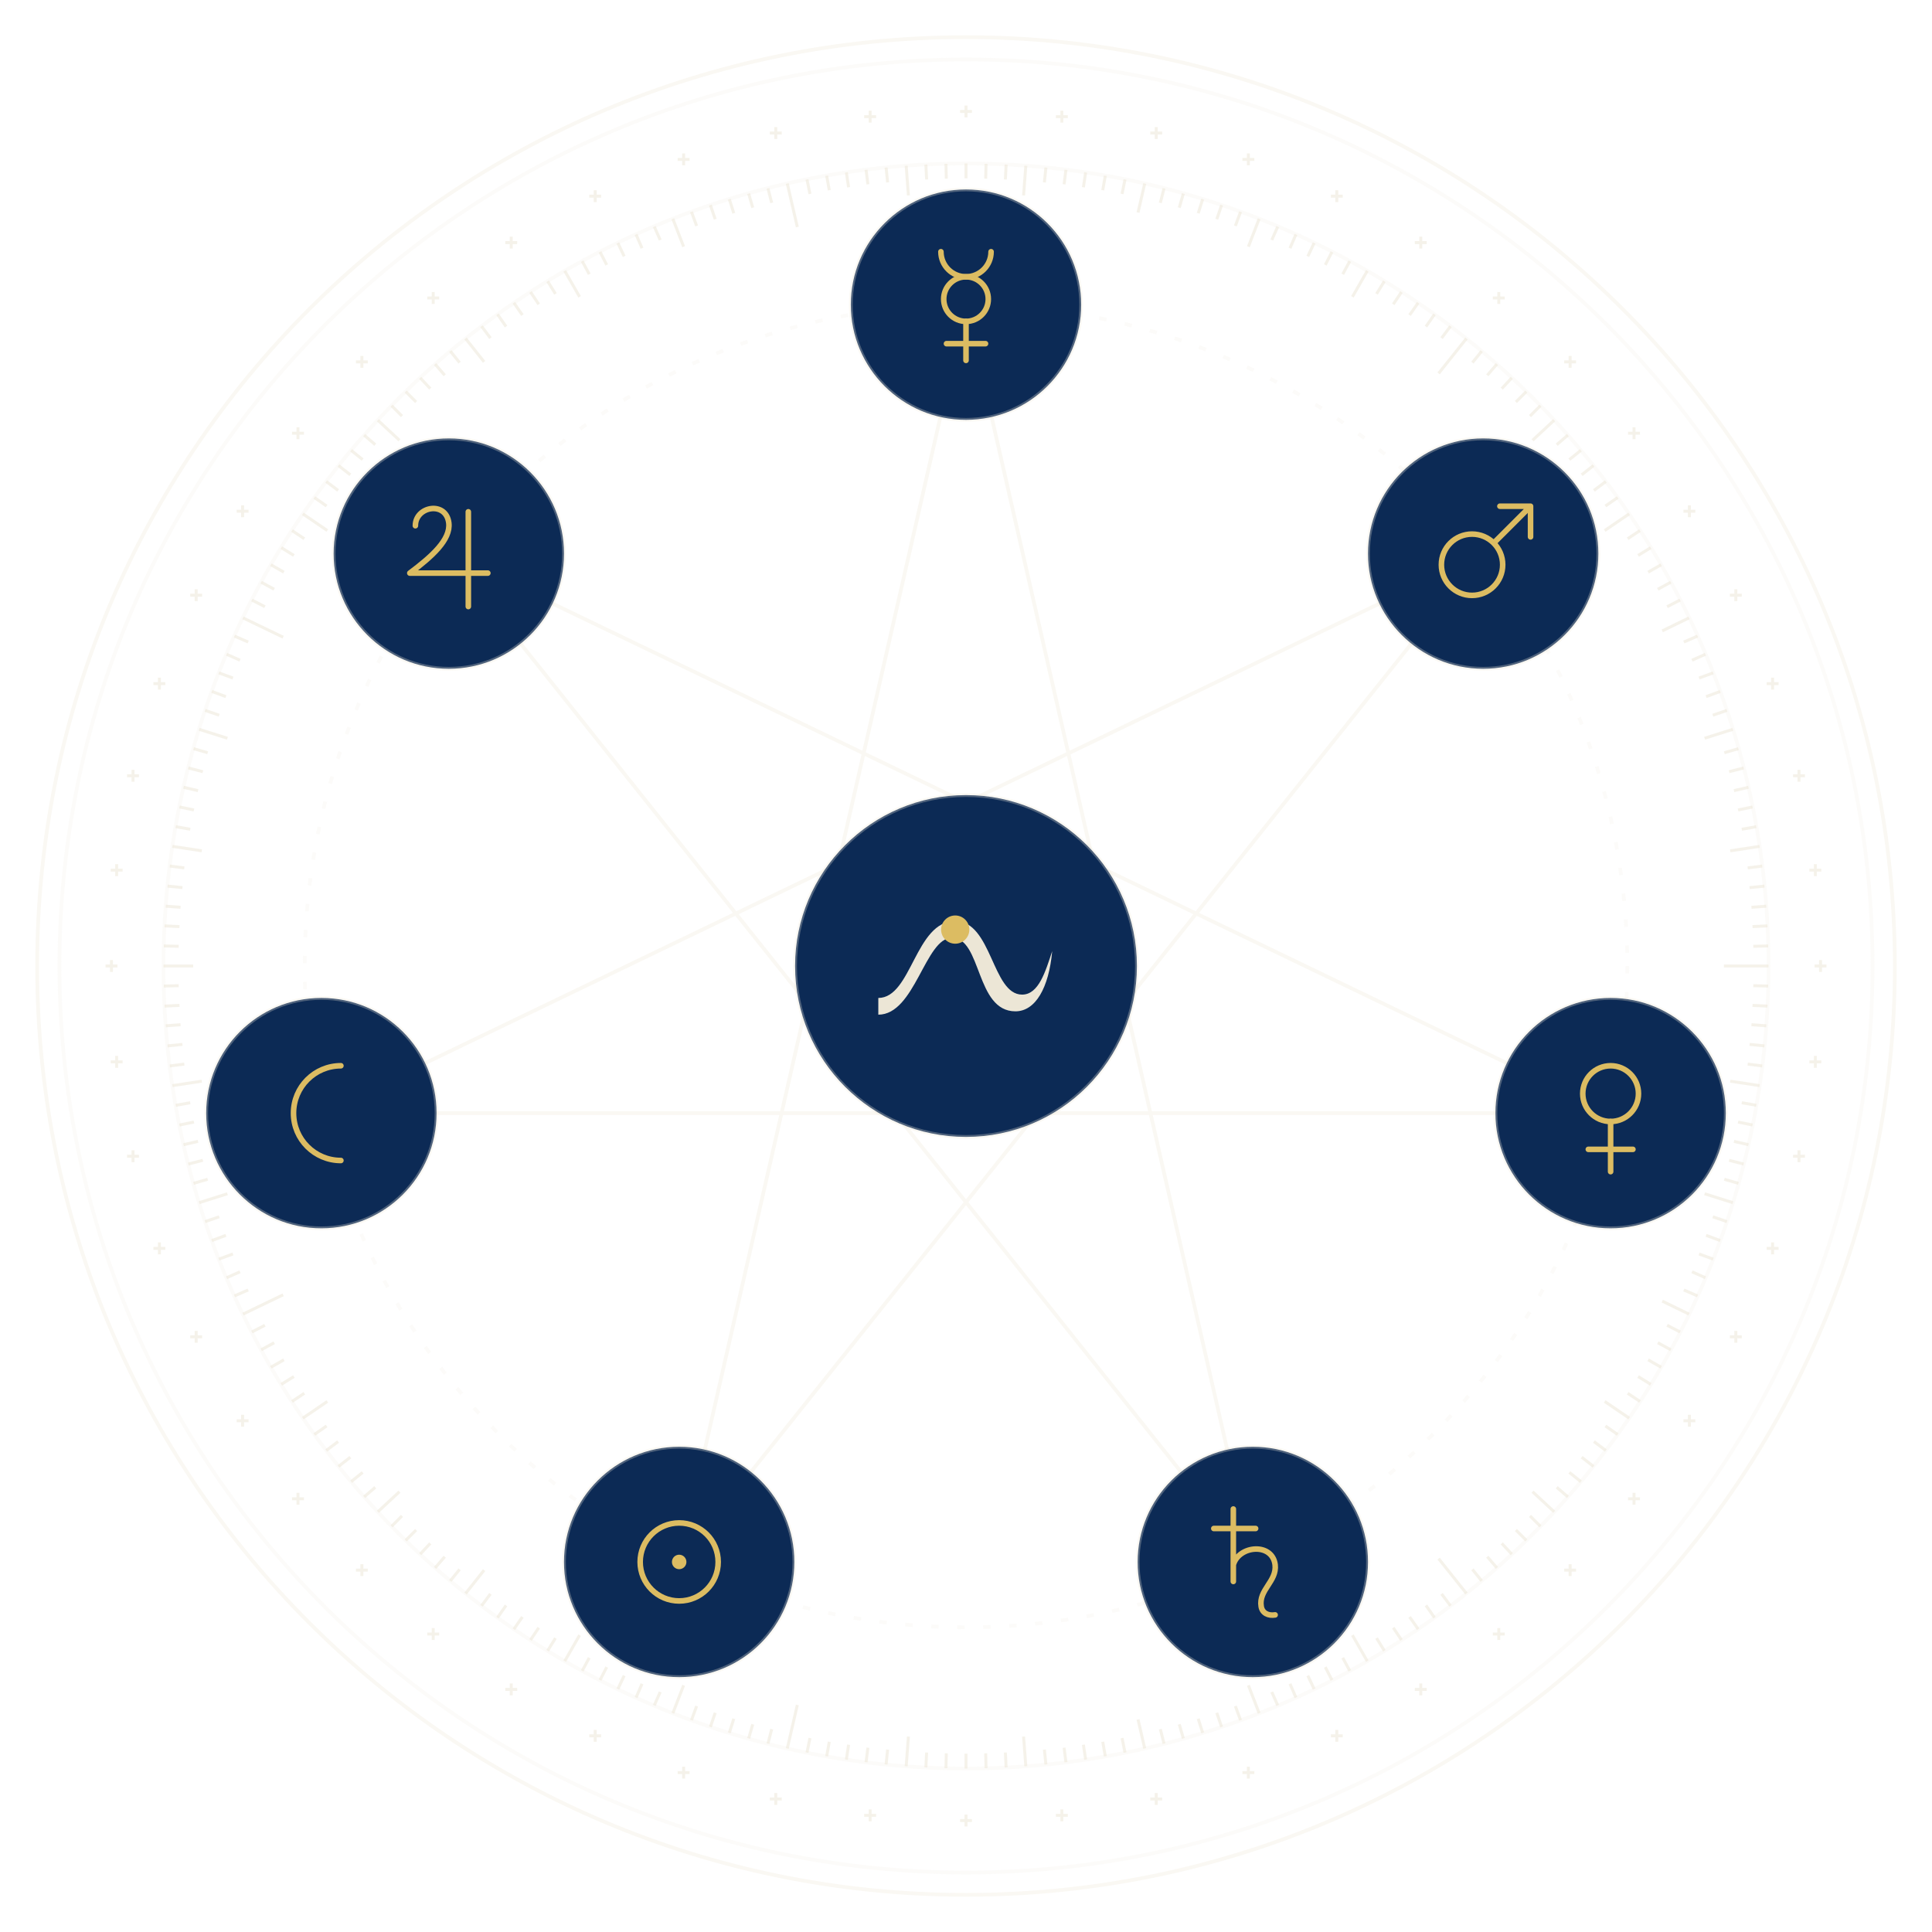
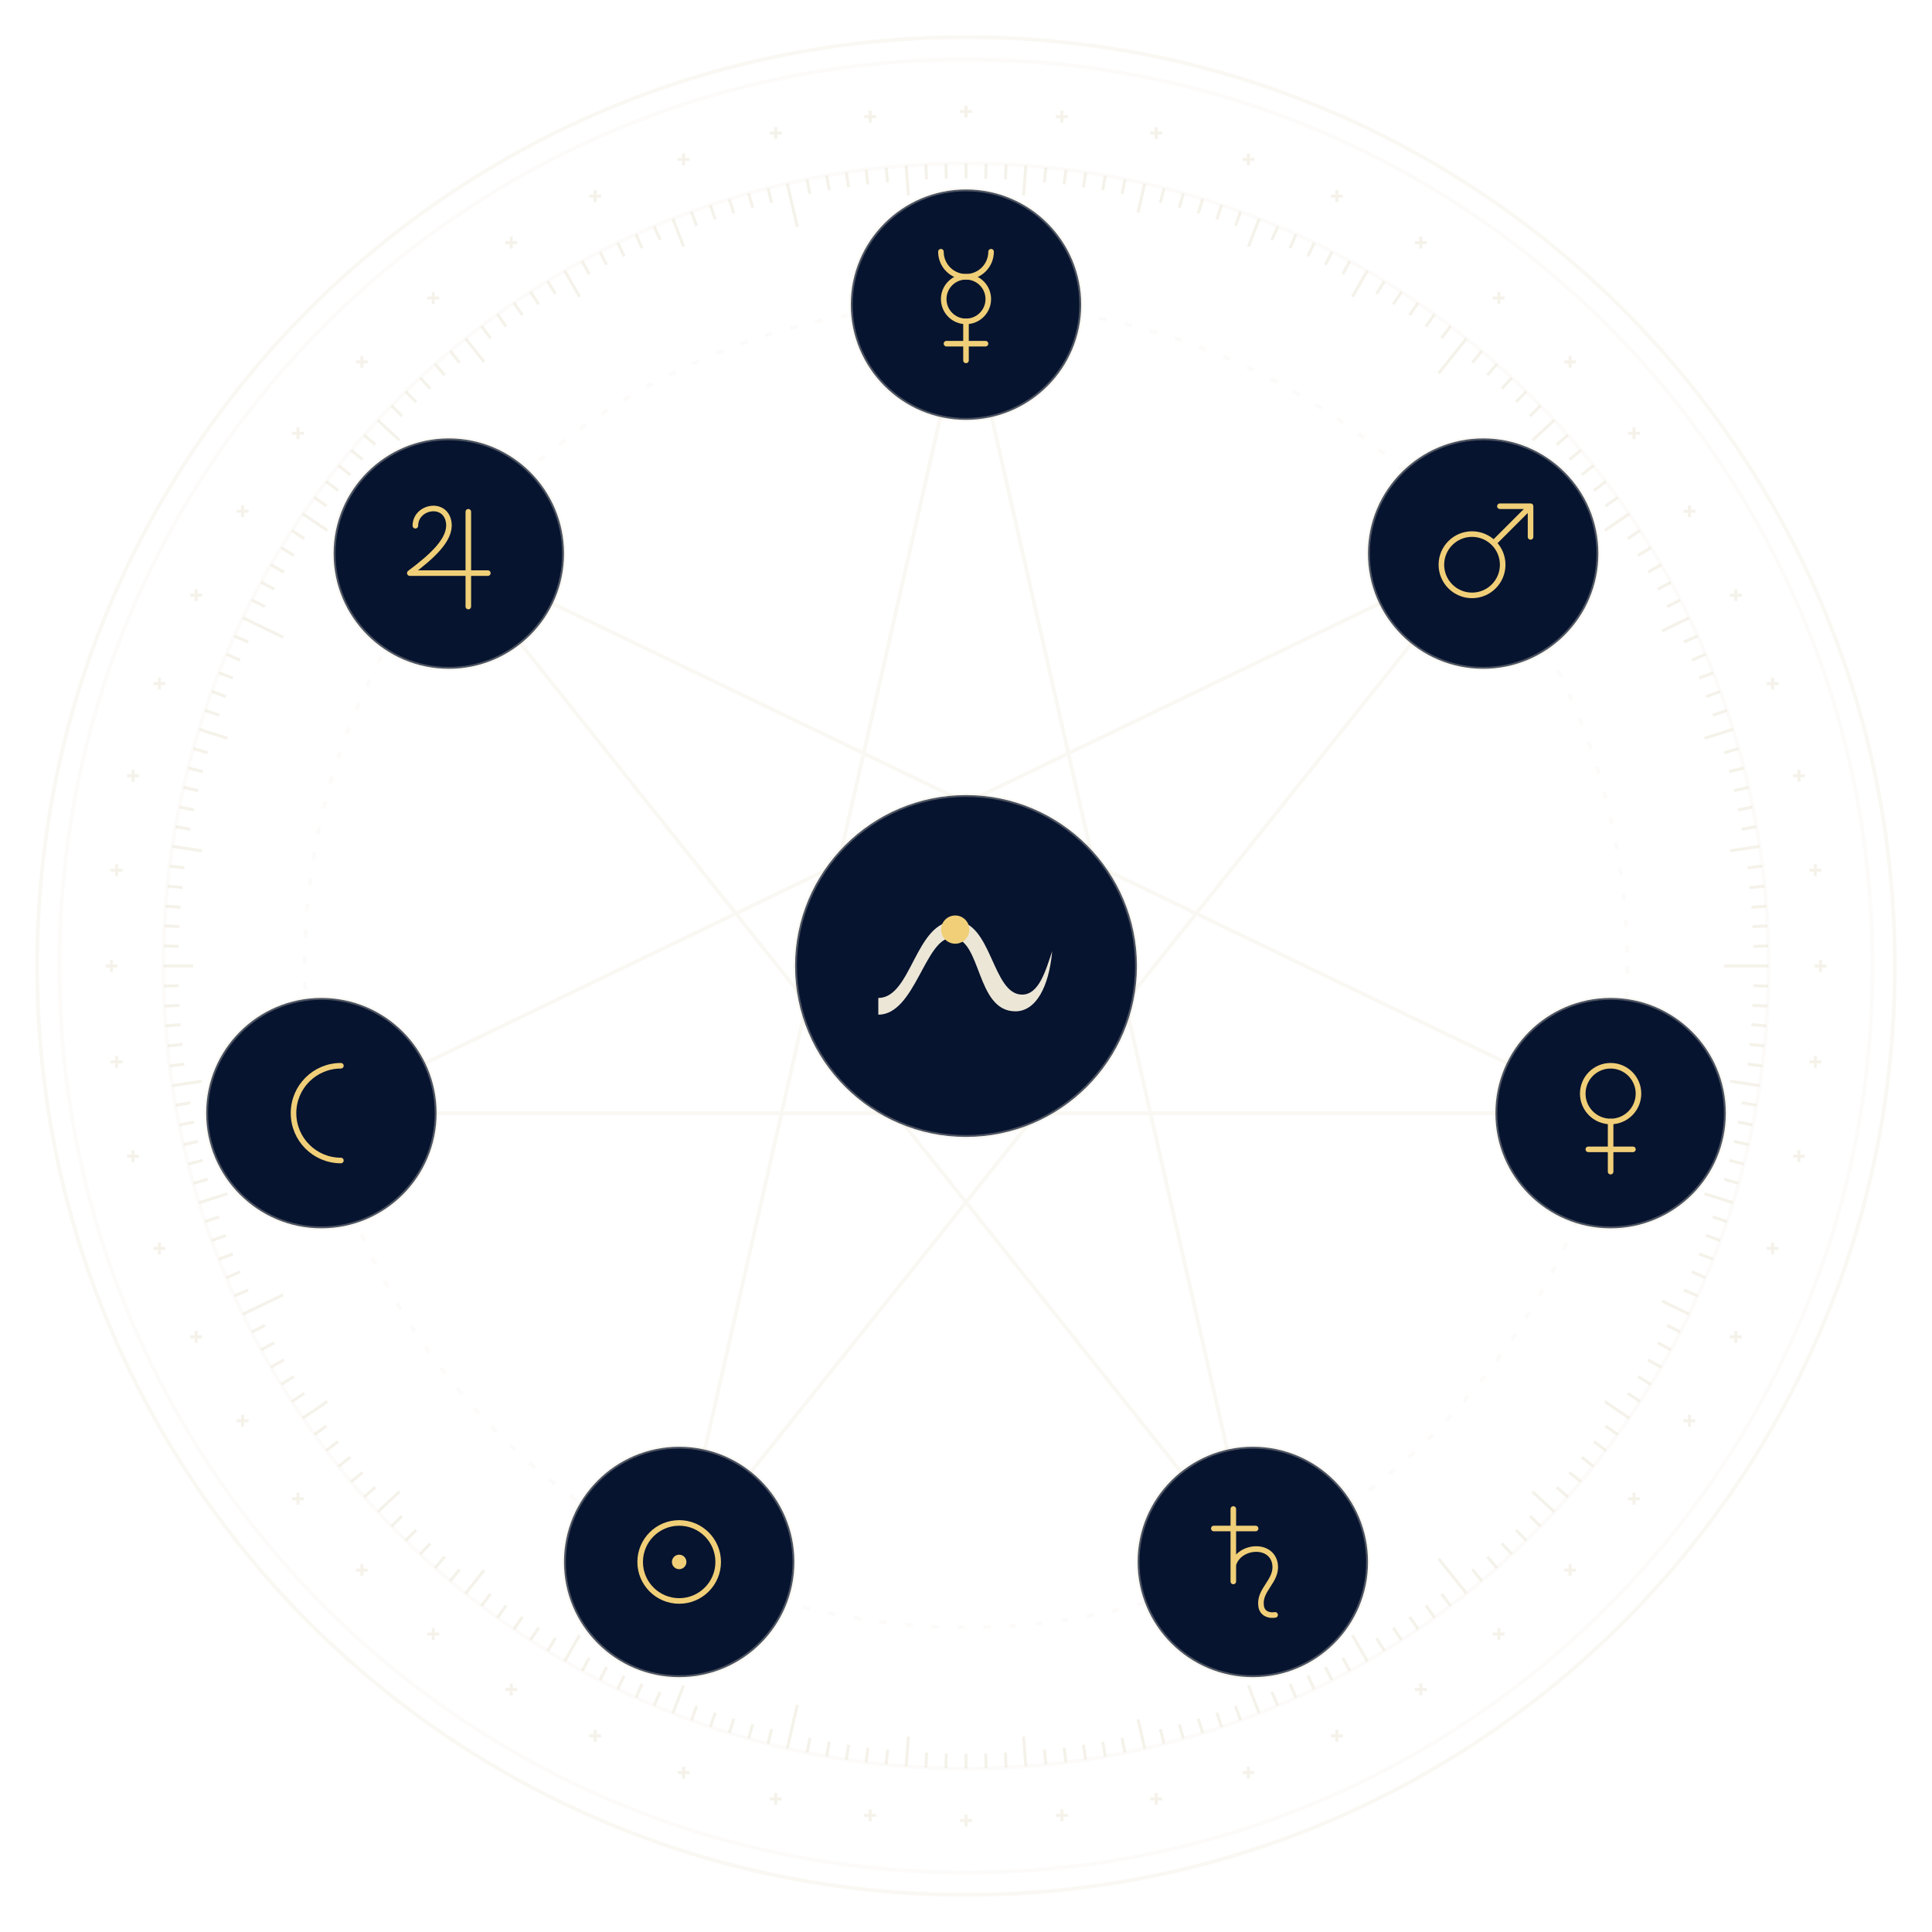
<svg xmlns="http://www.w3.org/2000/svg" viewBox="0 0 520 520" fill="none">
  <circle cx="260" cy="260" r="250" stroke="rgba(236,230,214,.30)" />
  <circle cx="260" cy="260" r="244" stroke="rgba(236,230,214,.15)" />
  <circle cx="260" cy="260" r="216" stroke="rgba(236,230,214,.15)" />
  <path d="M476.0 260.0L464.0 260.0M475.9 265.4L471.9 265.3M475.7 270.8L471.7 270.6M475.4 276.1L471.4 275.8M474.9 281.5L470.9 281.1M474.3 286.9L470.4 286.4M473.6 292.2L465.7 291.0M472.7 297.5L468.8 296.8M471.7 302.8L467.8 302.0M470.6 308.1L466.7 307.2M469.3 313.3L465.4 312.3M467.9 318.5L464.1 317.4M466.4 323.7L458.8 321.3M464.8 328.8L461.0 327.5M463.0 333.9L459.2 332.5M461.1 338.9L457.3 337.5M459.0 343.9L455.4 342.3M456.9 348.8L453.2 347.2M454.6 353.7L447.4 350.2M452.2 358.5L448.7 356.7M449.7 363.3L446.2 361.4M447.1 368.0L443.6 366.0M444.3 372.6L440.9 370.5M441.4 377.2L438.1 375.0M438.5 381.7L431.9 377.2M435.4 386.1L432.1 383.8M432.2 390.4L429.0 388.0M428.9 394.7L425.7 392.2M425.5 398.8L422.4 396.3M422.0 402.9L419.0 400.3M418.3 406.9L412.5 401.5M414.6 410.8L411.8 408.0M410.8 414.6L408.0 411.8M406.9 418.3L404.2 415.4M402.9 422.0L400.3 419.0M398.8 425.5L396.3 422.4M394.7 428.9L387.2 419.5M390.4 432.2L388.0 429.0M386.1 435.4L383.8 432.1M381.7 438.5L379.4 435.2M377.2 441.4L375.0 438.1M372.6 444.3L370.5 440.9M368.0 447.1L364.0 440.1M363.3 449.7L361.4 446.2M358.5 452.2L356.7 448.7M353.7 454.6L352.0 451.0M348.8 456.9L347.2 453.2M343.9 459.0L342.3 455.4M338.9 461.1L336.0 453.6M333.9 463.0L332.5 459.2M328.8 464.8L327.5 461.0M323.7 466.4L322.5 462.6M318.5 467.9L317.4 464.1M313.3 469.3L312.3 465.4M308.1 470.6L306.3 462.8M302.8 471.7L302.0 467.8M297.5 472.7L296.8 468.8M292.2 473.6L291.6 469.6M286.9 474.3L286.4 470.4M281.5 474.9L281.1 470.9M276.1 475.4L275.5 467.4M270.8 475.7L270.6 471.7M265.4 475.9L265.3 471.9M260.0 476.0L260.0 472.0M254.6 475.9L254.7 471.9M249.2 475.7L249.4 471.7M243.9 475.4L244.5 467.4M238.5 474.9L238.9 470.9M233.1 474.3L233.6 470.4M227.8 473.6L228.4 469.6M222.5 472.7L223.2 468.8M217.2 471.7L218.0 467.8M211.9 470.6L214.6 458.9M206.7 469.3L207.7 465.4M201.5 467.9L202.6 464.1M196.3 466.4L197.5 462.6M191.2 464.8L192.5 461.0M186.1 463.0L187.5 459.2M181.1 461.1L184.0 453.6M176.1 459.0L177.7 455.4M171.2 456.9L172.8 453.2M166.3 454.6L168.0 451.0M161.5 452.2L163.3 448.7M156.7 449.7L158.6 446.2M152.0 447.1L156.0 440.1M147.4 444.3L149.5 440.9M142.8 441.4L145.0 438.1M138.3 438.5L140.6 435.2M133.9 435.4L136.2 432.1M129.6 432.2L132.0 429.0M125.3 428.9L130.3 422.6M121.2 425.5L123.7 422.4M117.1 422.0L119.7 419.0M113.1 418.3L115.8 415.4M109.2 414.6L112.0 411.8M105.4 410.8L108.2 408.0M101.7 406.9L107.5 401.5M98.0 402.9L101.0 400.3M94.5 398.8L97.6 396.3M91.1 394.7L94.3 392.2M87.8 390.4L91.0 388.0M84.6 386.1L87.9 383.8M81.5 381.7L88.1 377.2M78.6 377.2L81.9 375.0M75.7 372.6L79.1 370.5M72.9 368.0L76.4 366.0M70.3 363.3L73.8 361.4M67.8 358.5L71.3 356.7M65.4 353.7L76.2 348.5M63.1 348.8L66.8 347.2M61.0 343.9L64.6 342.3M58.9 338.9L62.7 337.5M57.0 333.9L60.8 332.5M55.2 328.8L59.0 327.5M53.6 323.7L61.2 321.3M52.1 318.5L55.9 317.4M50.7 313.3L54.6 312.3M49.4 308.1L53.3 307.2M48.3 302.8L52.2 302.0M47.3 297.5L51.2 296.8M46.4 292.2L54.3 291.0M45.7 286.9L49.6 286.4M45.1 281.5L49.1 281.1M44.6 276.1L48.6 275.8M44.3 270.8L48.3 270.6M44.1 265.4L48.1 265.3M44.0 260.0L52.0 260.0M44.1 254.6L48.1 254.7M44.3 249.2L48.3 249.4M44.6 243.9L48.6 244.2M45.1 238.5L49.1 238.9M45.7 233.1L49.6 233.6M46.4 227.8L54.3 229.0M47.3 222.5L51.2 223.2M48.3 217.2L52.2 218.0M49.4 211.9L53.3 212.8M50.7 206.7L54.6 207.7M52.1 201.5L55.9 202.6M53.6 196.3L61.2 198.7M55.2 191.2L59.0 192.5M57.0 186.1L60.8 187.5M58.9 181.1L62.7 182.5M61.0 176.1L64.6 177.7M63.1 171.2L66.8 172.8M65.4 166.3L76.2 171.5M67.8 161.5L71.3 163.3M70.3 156.7L73.8 158.6M72.9 152.0L76.4 154.0M75.7 147.4L79.1 149.5M78.6 142.8L81.9 145.0M81.5 138.3L88.1 142.8M84.6 133.9L87.9 136.2M87.8 129.6L91.0 132.0M91.1 125.3L94.3 127.8M94.5 121.2L97.6 123.7M98.0 117.1L101.0 119.7M101.7 113.1L107.5 118.5M105.4 109.2L108.2 112.0M109.2 105.4L112.0 108.2M113.1 101.7L115.8 104.6M117.1 98.0L119.7 101.0M121.2 94.5L123.7 97.6M125.3 91.1L130.3 97.4M129.6 87.8L132.0 91.0M133.9 84.6L136.2 87.9M138.3 81.5L140.6 84.8M142.8 78.6L145.0 81.9M147.4 75.7L149.5 79.1M152.0 72.9L156.0 79.9M156.7 70.3L158.6 73.8M161.5 67.8L163.3 71.3M166.3 65.4L168.0 69.0M171.2 63.1L172.8 66.8M176.1 61.0L177.7 64.6M181.1 58.9L184.0 66.4M186.1 57.0L187.5 60.8M191.2 55.2L192.5 59.0M196.3 53.6L197.5 57.4M201.5 52.1L202.6 55.9M206.7 50.7L207.7 54.6M211.9 49.4L214.6 61.1M217.2 48.3L218.0 52.2M222.5 47.3L223.2 51.2M227.8 46.4L228.4 50.4M233.1 45.7L233.6 49.6M238.5 45.1L238.9 49.1M243.9 44.6L244.5 52.6M249.2 44.3L249.4 48.3M254.6 44.1L254.7 48.1M260.0 44.0L260.0 48.0M265.4 44.1L265.3 48.1M270.8 44.3L270.6 48.3M276.1 44.6L275.5 52.6M281.5 45.1L281.1 49.1M286.9 45.7L286.4 49.6M292.2 46.4L291.6 50.4M297.5 47.3L296.8 51.2M302.8 48.3L302.0 52.2M308.1 49.4L306.3 57.2M313.3 50.7L312.3 54.6M318.5 52.1L317.4 55.9M323.7 53.6L322.5 57.4M328.8 55.2L327.5 59.0M333.9 57.0L332.5 60.8M338.9 58.9L336.0 66.4M343.9 61.0L342.3 64.6M348.8 63.1L347.2 66.8M353.7 65.4L352.0 69.0M358.5 67.8L356.7 71.3M363.3 70.3L361.4 73.8M368.0 72.9L364.0 79.9M372.6 75.7L370.5 79.1M377.2 78.6L375.0 81.9M381.7 81.5L379.4 84.8M386.1 84.6L383.8 87.9M390.4 87.8L388.0 91.0M394.7 91.1L387.2 100.5M398.8 94.5L396.3 97.6M402.9 98.0L400.3 101.0M406.9 101.7L404.2 104.6M410.8 105.4L408.0 108.2M414.6 109.2L411.8 112.0M418.3 113.1L412.5 118.5M422.0 117.1L419.0 119.7M425.5 121.2L422.4 123.7M428.9 125.3L425.7 127.8M432.2 129.6L429.0 132.0M435.4 133.9L432.1 136.2M438.5 138.3L431.9 142.8M441.4 142.8L438.1 145.0M444.3 147.4L440.9 149.5M447.1 152.0L443.6 154.0M449.7 156.7L446.2 158.6M452.2 161.5L448.7 163.3M454.6 166.3L447.4 169.8M456.9 171.2L453.2 172.8M459.0 176.1L455.4 177.7M461.1 181.1L457.3 182.5M463.0 186.1L459.2 187.5M464.8 191.2L461.0 192.5M466.4 196.3L458.8 198.7M467.9 201.5L464.1 202.6M469.3 206.7L465.4 207.7M470.6 211.9L466.7 212.8M471.7 217.2L467.8 218.0M472.7 222.5L468.8 223.2M473.6 227.8L465.7 229.0M474.3 233.1L470.4 233.6M474.9 238.5L470.9 238.9M475.4 243.9L471.4 244.2M475.7 249.2L471.7 249.4M475.9 254.6L471.9 254.7" stroke="rgba(236,230,214,.5)" stroke-width=".8" />
  <path d="M490.0 258.4v3.2m-1.6-1.6h3.2M488.6 284.2v3.2m-1.6-1.6h3.2M484.2 309.6v3.2m-1.6-1.6h3.2M477.1 334.4v3.2m-1.6-1.6h3.2M467.2 358.2v3.2m-1.6-1.6h3.2M454.7 380.8v3.2m-1.6-1.6h3.2M439.8 401.8v3.2m-1.6-1.6h3.2M422.6 421.0v3.2m-1.6-1.6h3.2M403.4 438.2v3.2m-1.6-1.6h3.2M382.4 453.1v3.2m-1.6-1.6h3.2M359.8 465.6v3.2m-1.6-1.6h3.2M336.0 475.5v3.2m-1.6-1.6h3.2M311.2 482.6v3.2m-1.6-1.6h3.2M285.8 487.0v3.2m-1.6-1.6h3.2M260.0 488.4v3.2m-1.6-1.6h3.2M234.2 487.0v3.2m-1.6-1.6h3.2M208.8 482.6v3.2m-1.6-1.6h3.2M184.0 475.5v3.2m-1.6-1.6h3.2M160.2 465.6v3.2m-1.6-1.6h3.2M137.6 453.1v3.2m-1.6-1.6h3.2M116.6 438.2v3.2m-1.6-1.6h3.2M97.4 421.0v3.2m-1.6-1.6h3.2M80.2 401.8v3.2m-1.6-1.6h3.2M65.3 380.8v3.2m-1.6-1.6h3.2M52.8 358.2v3.2m-1.6-1.6h3.2M42.9 334.4v3.2m-1.6-1.6h3.2M35.8 309.6v3.2m-1.6-1.6h3.2M31.4 284.2v3.2m-1.6-1.6h3.2M30.0 258.4v3.2m-1.6-1.6h3.2M31.4 232.6v3.2m-1.6-1.6h3.2M35.8 207.2v3.2m-1.6-1.6h3.2M42.9 182.4v3.2m-1.6-1.6h3.2M52.8 158.6v3.2m-1.6-1.6h3.2M65.3 136.0v3.2m-1.6-1.6h3.2M80.2 115.0v3.2m-1.6-1.6h3.2M97.4 95.8v3.2m-1.6-1.6h3.2M116.6 78.6v3.2m-1.6-1.6h3.2M137.6 63.7v3.2m-1.6-1.6h3.2M160.2 51.2v3.2m-1.6-1.6h3.2M184.0 41.3v3.2m-1.6-1.6h3.2M208.8 34.2v3.2m-1.6-1.6h3.2M234.2 29.8v3.2m-1.6-1.6h3.2M260.0 28.4v3.2m-1.6-1.6h3.2M285.8 29.8v3.2m-1.6-1.6h3.2M311.2 34.2v3.2m-1.6-1.6h3.2M336.0 41.3v3.2m-1.6-1.6h3.2M359.8 51.2v3.2m-1.6-1.6h3.2M382.4 63.7v3.2m-1.6-1.6h3.2M403.4 78.6v3.2m-1.6-1.6h3.2M422.6 95.8v3.2m-1.6-1.6h3.2M439.8 115.0v3.2m-1.6-1.6h3.2M454.7 136.0v3.2m-1.6-1.6h3.2M467.2 158.6v3.2m-1.6-1.6h3.2M477.1 182.4v3.2m-1.6-1.6h3.2M484.2 207.2v3.2m-1.6-1.6h3.2M488.6 232.6v3.2m-1.6-1.6h3.2" stroke="rgba(236,230,214,.5)" stroke-width=".8" />
  <path d="M260.0 82.0L337.2 420.4L120.8 149.0L433.5 299.6L86.5 299.6L399.2 149.0L182.8 420.4Z" stroke="rgba(236,230,214,.30)" stroke-linejoin="round" />
  <circle cx="260" cy="260" r="178" stroke="rgba(236,230,214,.15)" stroke-dasharray="2 5" />
-   <circle cx="260" cy="260" r="46" fill="#0c2a55" stroke="rgba(236,230,214,.30)" />
+   <circle cx="260" cy="260" r="46" fill="#07142f" stroke="rgba(236,230,214,.30)" />
  <path transform="translate(231 229) scale(.9)" d="M6 44c10 0 11-23 23-23 11 0 11 22 20 22 5 0 7-7 9-13-1 11-5 18-11 18-12 0-10-22-19-22-8 0-11 23-22 23z" fill="#ece6d6" />
-   <circle cx="257.1" cy="250.2" r="3.8" fill="#dcbc62" />
-   <circle cx="260.0" cy="82.0" r="31" fill="#0c2a55" stroke="rgba(236,230,214,.30)" />
-   <g transform="translate(242.0 64.0) scale(.75)" stroke="#dcbc62" stroke-width="2" stroke-linecap="round" stroke-linejoin="round">
+   <circle cx="257.1" cy="250.2" r="3.8" fill="#f0cf78" />
+   <circle cx="260.0" cy="82.0" r="31" fill="#07142f" stroke="rgba(236,230,214,.30)" />
+   <g transform="translate(242.0 64.0) scale(.75)" stroke="#f0cf78" stroke-width="2" stroke-linecap="round" stroke-linejoin="round">
    <circle cx="24" cy="22" r="8" />
    <path d="M15 5a9 9 0 0 0 18 0M24 30v14M17 38h14" />
  </g>
-   <circle cx="399.2" cy="149.0" r="31" fill="#0c2a55" stroke="rgba(236,230,214,.30)" />
-   <g transform="translate(381.2 131.0) scale(.75)" stroke="#dcbc62" stroke-width="2" stroke-linecap="round" stroke-linejoin="round">
+   <circle cx="399.2" cy="149.0" r="31" fill="#07142f" stroke="rgba(236,230,214,.30)" />
+   <g transform="translate(381.2 131.0) scale(.75)" stroke="#f0cf78" stroke-width="2" stroke-linecap="round" stroke-linejoin="round">
    <circle cx="20" cy="28" r="11" />
    <path d="M28 20 41 7M30 7h11v11" />
  </g>
-   <circle cx="433.5" cy="299.6" r="31" fill="#0c2a55" stroke="rgba(236,230,214,.30)" />
-   <g transform="translate(415.5 281.6) scale(.75)" stroke="#dcbc62" stroke-width="2" stroke-linecap="round" stroke-linejoin="round">
+   <circle cx="433.5" cy="299.6" r="31" fill="#07142f" stroke="rgba(236,230,214,.30)" />
+   <g transform="translate(415.5 281.6) scale(.75)" stroke="#f0cf78" stroke-width="2" stroke-linecap="round" stroke-linejoin="round">
    <circle cx="24" cy="17" r="10" />
    <path d="M24 27v18M16 37h16" />
  </g>
-   <circle cx="337.2" cy="420.4" r="31" fill="#0c2a55" stroke="rgba(236,230,214,.30)" />
-   <g transform="translate(319.2 402.4) scale(.75)" stroke="#dcbc62" stroke-width="2" stroke-linecap="round" stroke-linejoin="round">
+   <circle cx="337.2" cy="420.4" r="31" fill="#07142f" stroke="rgba(236,230,214,.30)" />
+   <g transform="translate(319.2 402.4) scale(.75)" stroke="#f0cf78" stroke-width="2" stroke-linecap="round" stroke-linejoin="round">
    <path d="M17 5v26M10 12h15M17 25c2-7 14-8 15 0 .7 6-6 9-5 15 .4 2.4 2.6 3.4 5 3" />
  </g>
-   <circle cx="182.8" cy="420.4" r="31" fill="#0c2a55" stroke="rgba(236,230,214,.30)" />
-   <g transform="translate(164.8 402.4) scale(.75)" stroke="#dcbc62" stroke-width="2" stroke-linecap="round" stroke-linejoin="round">
+   <circle cx="182.8" cy="420.4" r="31" fill="#07142f" stroke="rgba(236,230,214,.30)" />
+   <g transform="translate(164.8 402.4) scale(.75)" stroke="#f0cf78" stroke-width="2" stroke-linecap="round" stroke-linejoin="round">
    <circle cx="24" cy="24" r="14" />
-     <circle cx="24" cy="24" r="2.6" fill="#dcbc62" stroke="none" />
+     <circle cx="24" cy="24" r="2.6" fill="#f0cf78" stroke="none" />
  </g>
-   <circle cx="86.5" cy="299.6" r="31" fill="#0c2a55" stroke="rgba(236,230,214,.30)" />
-   <g transform="translate(68.5 281.6) scale(.75)" stroke="#dcbc62" stroke-width="2" stroke-linecap="round" stroke-linejoin="round">
+   <circle cx="86.5" cy="299.6" r="31" fill="#07142f" stroke="rgba(236,230,214,.30)" />
+   <g transform="translate(68.5 281.6) scale(.75)" stroke="#f0cf78" stroke-width="2" stroke-linecap="round" stroke-linejoin="round">
    <path d="M31 7a17 17 0 1 0 0 34 13.5 13.5 0 1 1 0-34z" />
  </g>
-   <circle cx="120.8" cy="149.0" r="31" fill="#0c2a55" stroke="rgba(236,230,214,.30)" />
-   <g transform="translate(102.8 131.0) scale(.75)" stroke="#dcbc62" stroke-width="2" stroke-linecap="round" stroke-linejoin="round">
+   <circle cx="120.8" cy="149.0" r="31" fill="#07142f" stroke="rgba(236,230,214,.30)" />
+   <g transform="translate(102.8 131.0) scale(.75)" stroke="#f0cf78" stroke-width="2" stroke-linecap="round" stroke-linejoin="round">
    <path d="M12 14c0-7 11-9 12-1 .7 6-6 12-14 18h28M31 9v34" />
  </g>
</svg>
